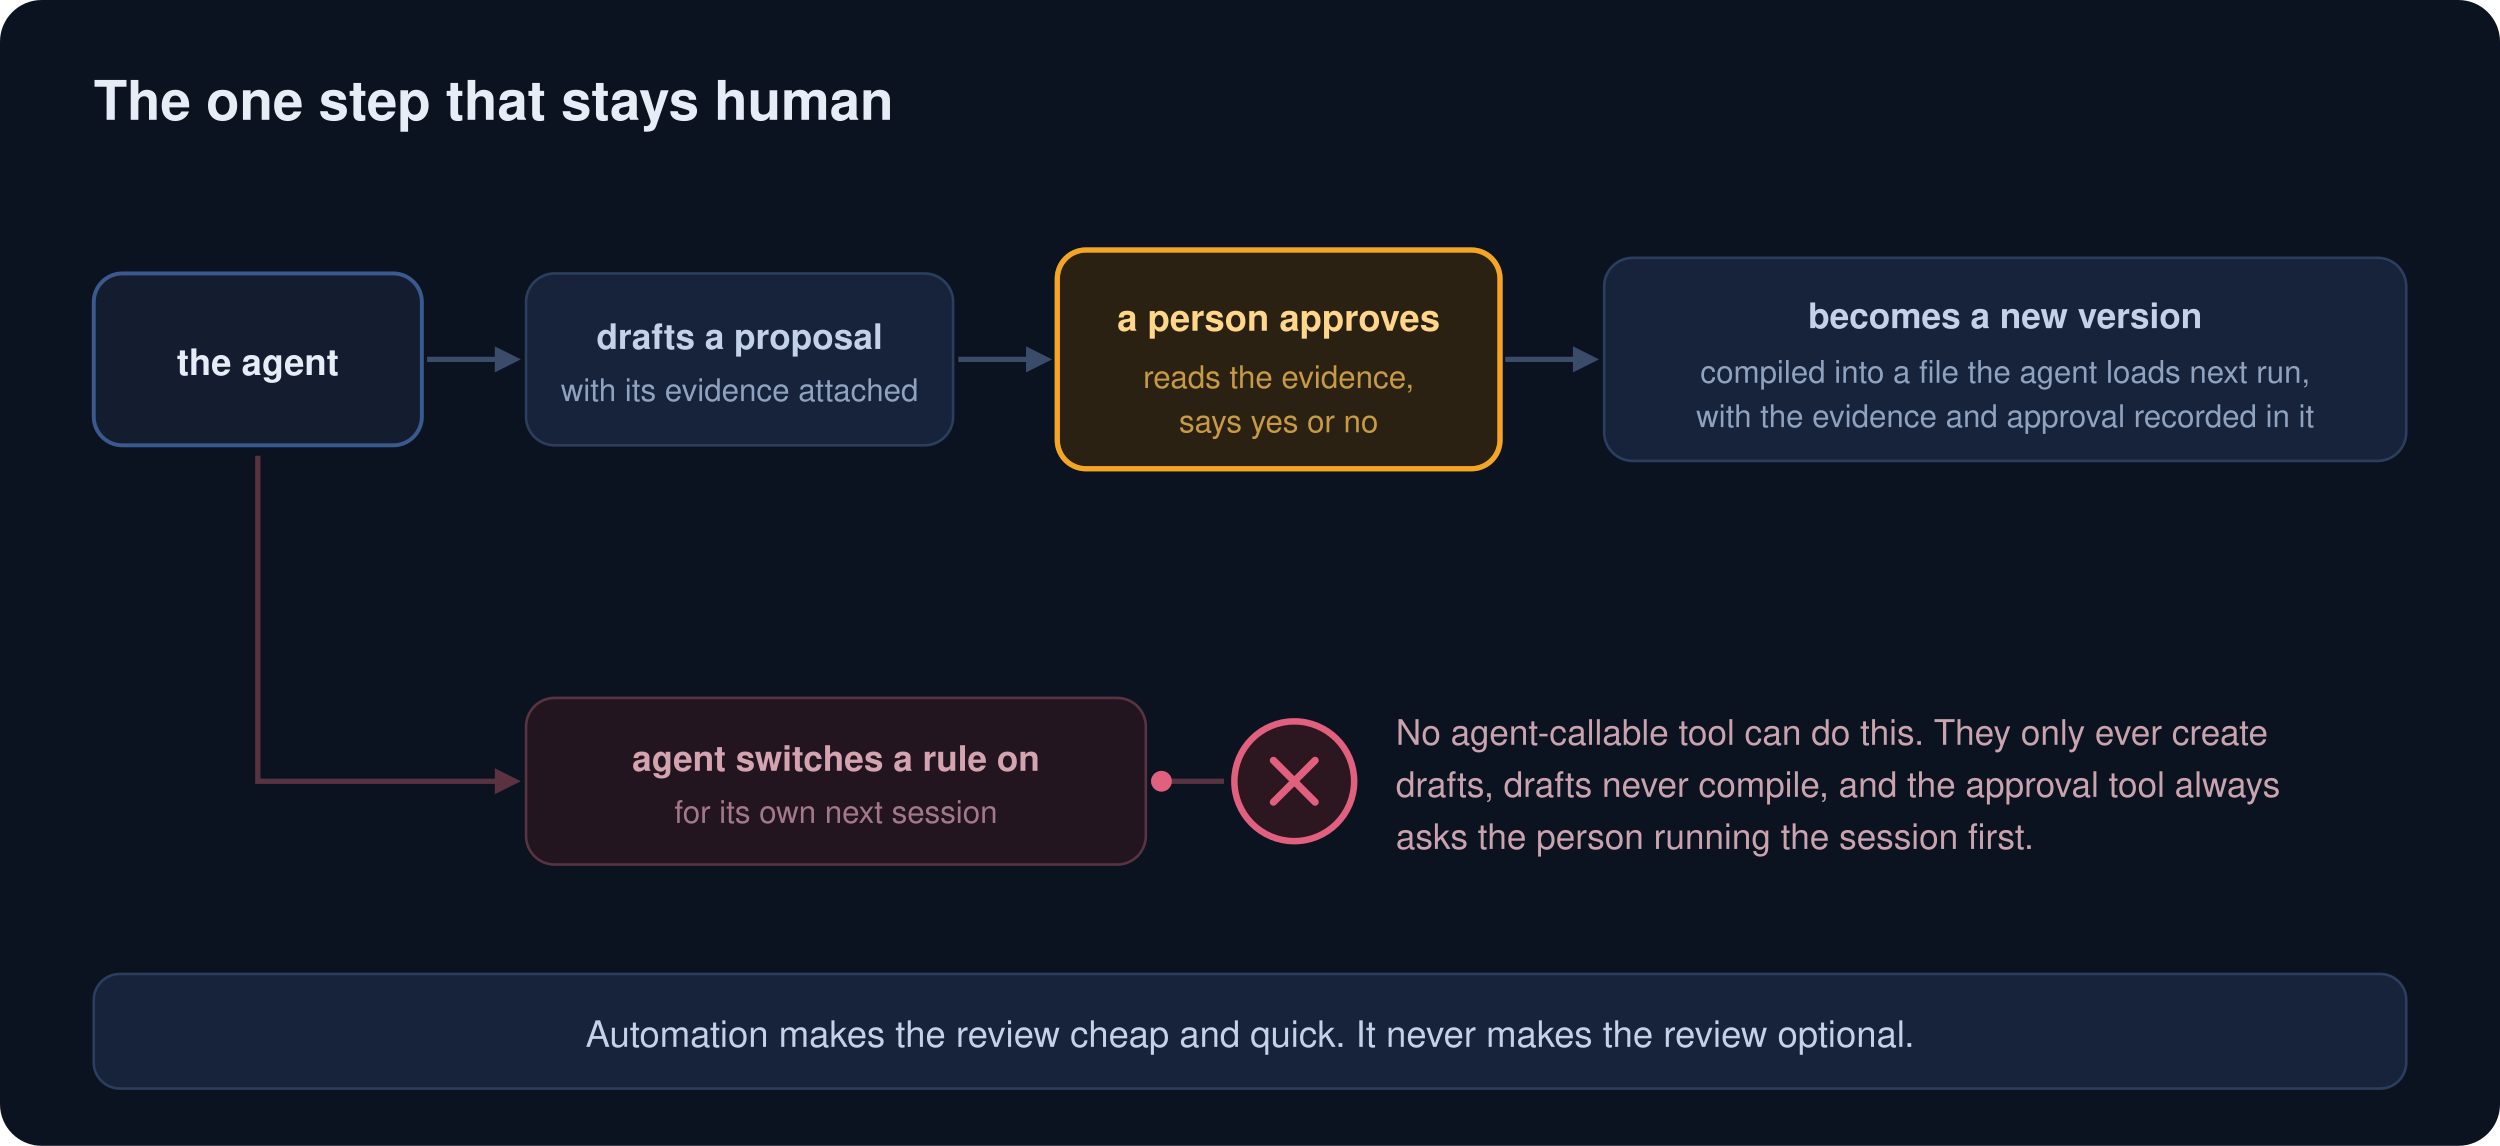
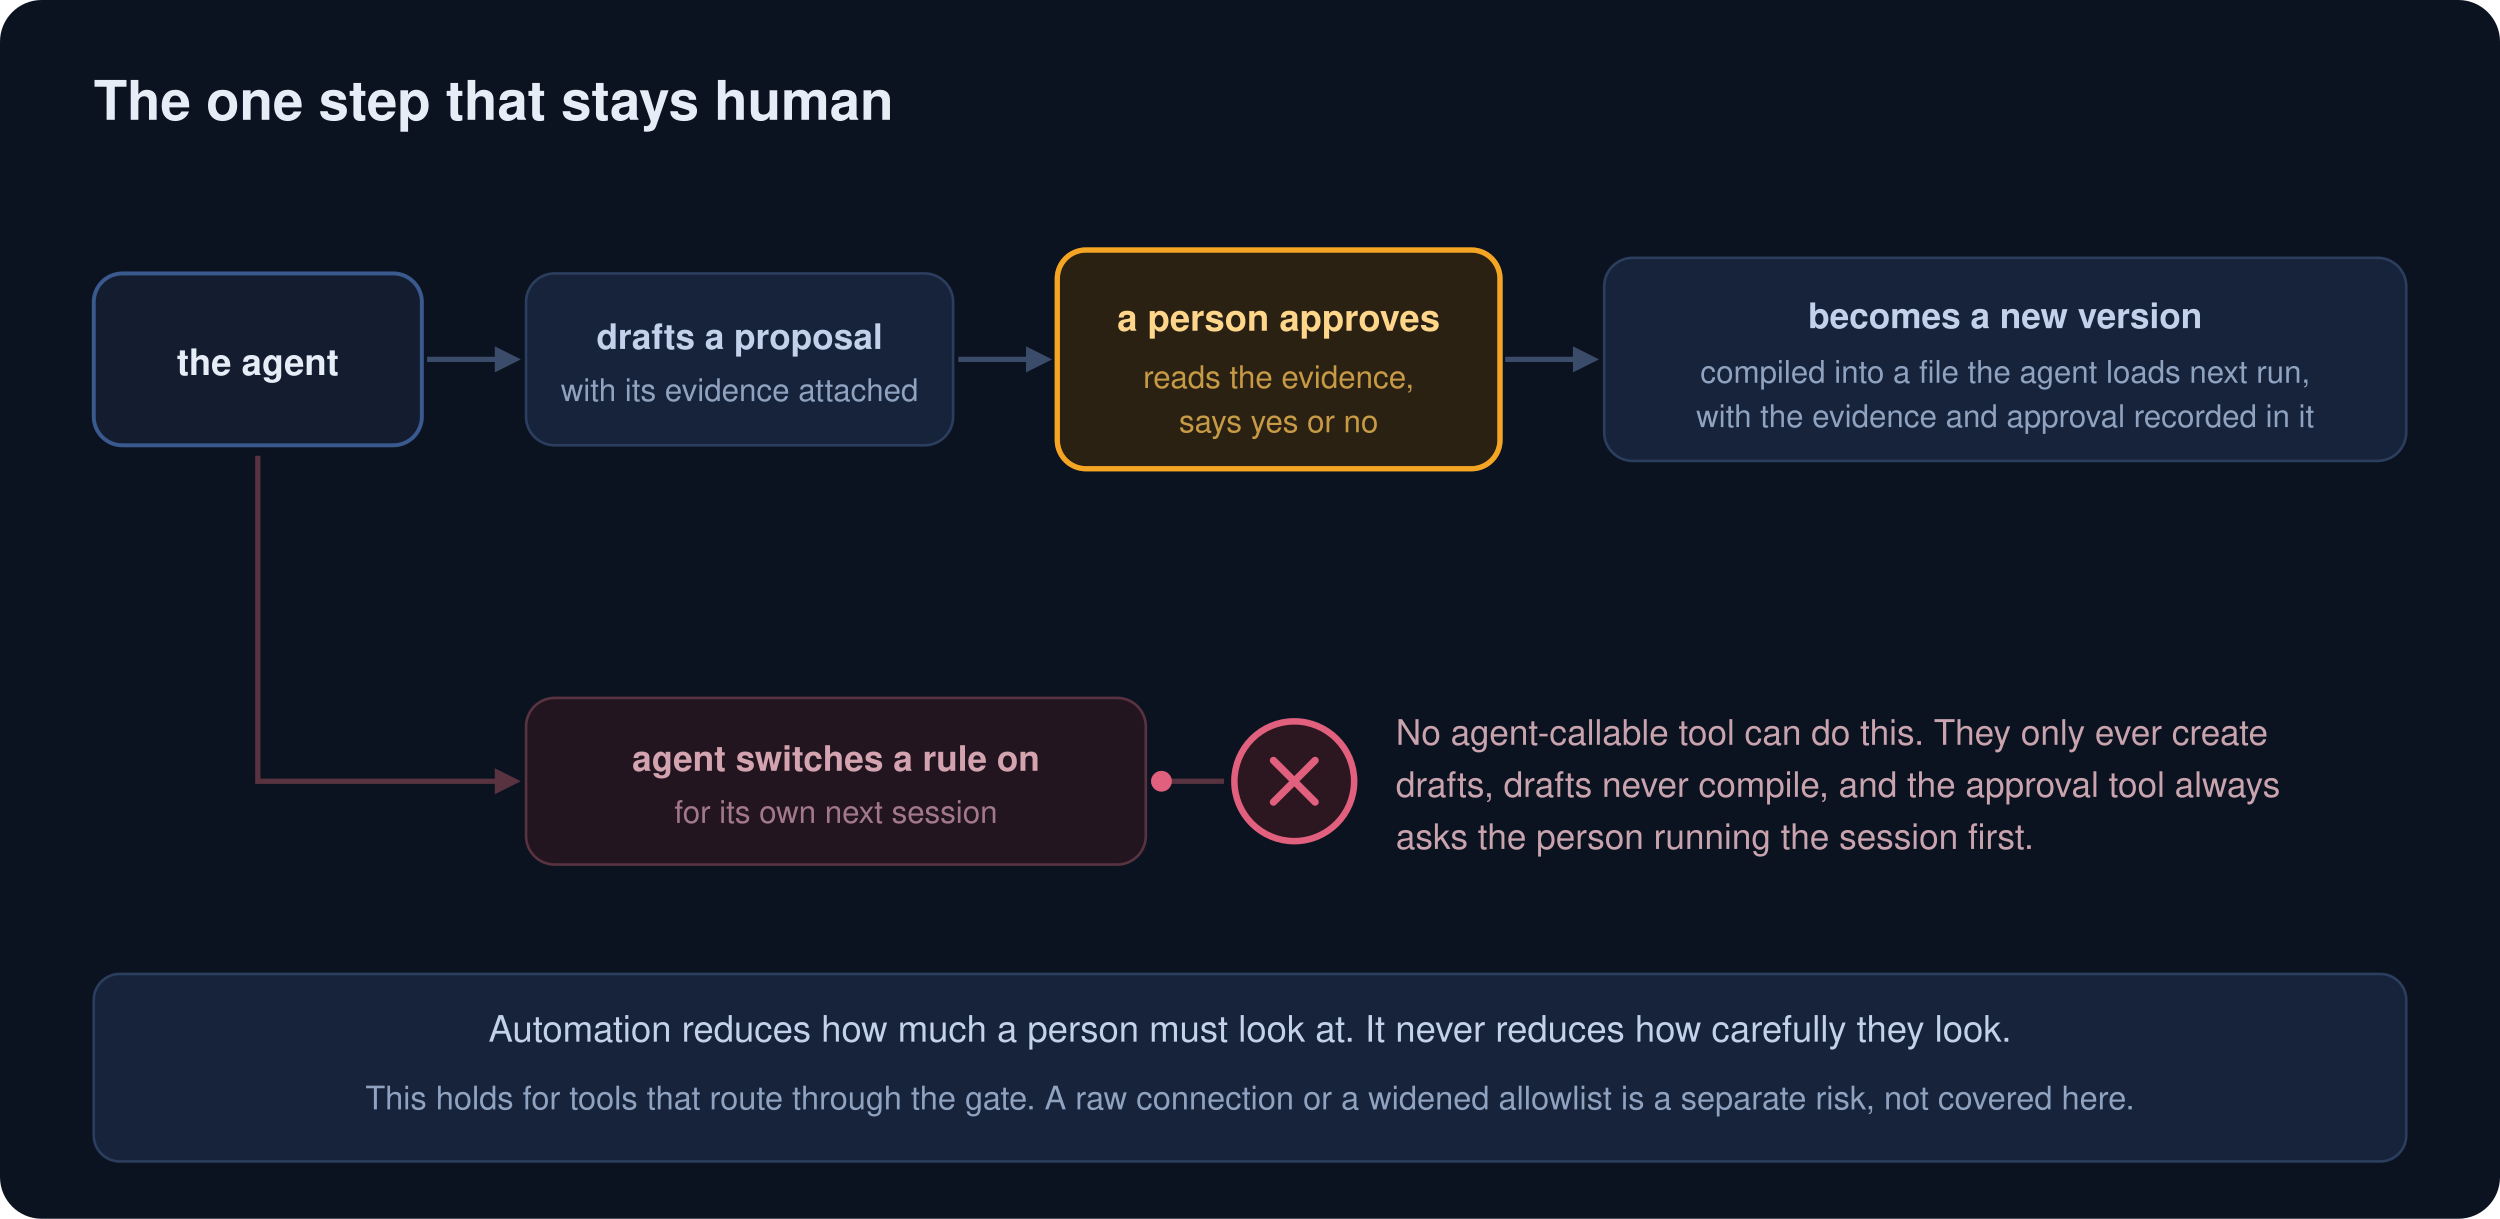
- <svg xmlns="http://www.w3.org/2000/svg" viewBox="0 0 960 440" width="960" height="440" role="img" aria-labelledby="t d">
-   <rect x="0" y="0" width="960" height="440" rx="16" fill="#0b1220" />
+ <svg xmlns="http://www.w3.org/2000/svg" viewBox="0 0 960 468" width="960" height="468" role="img" aria-labelledby="t d">
+   <rect x="0" y="0" width="960" height="468" rx="16" fill="#0b1220" />
  <g font-family="ui-sans-serif, -apple-system, Segoe UI, Helvetica, Arial, sans-serif">
    <text x="36" y="46" font-size="21" font-weight="600" fill="#e6edf7">The one step that stays human</text>
    <g>
      <rect x="36" y="105" width="126" height="66" rx="11" fill="#141d2f" stroke="#3a5a8f" stroke-width="1.5" />
      <text x="99" y="144" font-size="14" font-weight="600" fill="#e6edf7" text-anchor="middle">the agent</text>
      <line x1="164" y1="138" x2="192" y2="138" stroke="#3b4c6b" stroke-width="2" />
      <polygon points="200,138 190,133 190,143" fill="#3b4c6b" />
      <rect x="202" y="105" width="164" height="66" rx="11" fill="#16233a" stroke="#2c3e5e" />
      <text x="284" y="134" font-size="13.5" font-weight="600" fill="#c3d2ea" text-anchor="middle">drafts a proposal</text>
      <text x="284" y="154" font-size="12" fill="#8fa2c0" text-anchor="middle">with its evidence attached</text>
      <line x1="368" y1="138" x2="396" y2="138" stroke="#3b4c6b" stroke-width="2" />
      <polygon points="404,138 394,133 394,143" fill="#3b4c6b" />
      <rect x="406" y="96" width="170" height="84" rx="11" fill="#2a2113" stroke="#f5a524" stroke-width="2" />
      <text x="491" y="127" font-size="14" font-weight="600" fill="#ffd68a" text-anchor="middle">a person approves</text>
      <text x="491" y="149" font-size="12" fill="#c79a45" text-anchor="middle">reads the evidence,</text>
      <text x="491" y="166" font-size="12" fill="#c79a45" text-anchor="middle">says yes or no</text>
      <rect x="406" y="96" width="170" height="84" rx="11" fill="none" stroke="#f5a524" stroke-width="2" opacity="0.5">
        <animate attributeName="opacity" values="0.55;0.05;0.55" dur="3s" repeatCount="indefinite" />
      </rect>
      <line x1="578" y1="138" x2="606" y2="138" stroke="#3b4c6b" stroke-width="2" />
      <polygon points="614,138 604,133 604,143" fill="#3b4c6b" />
      <rect x="616" y="99" width="308" height="78" rx="11" fill="#16233a" stroke="#2c3e5e" />
      <text x="770" y="126" font-size="13.5" font-weight="600" fill="#c3d2ea" text-anchor="middle">becomes a new version</text>
      <text x="770" y="147" font-size="12" fill="#8fa2c0" text-anchor="middle">compiled into a file the agent loads next run,</text>
      <text x="770" y="164" font-size="12" fill="#8fa2c0" text-anchor="middle">with the evidence and approval recorded in it</text>
    </g>
    <path d="M99 175 L99 300 L192 300" fill="none" stroke="#5a3340" stroke-width="2" />
    <polygon points="200,300 190,295 190,305" fill="#5a3340" />
    <rect x="202" y="268" width="238" height="64" rx="11" fill="#221520" stroke="#5a3340" />
    <text x="321" y="296" font-size="13.5" font-weight="600" fill="#d4a3b0" text-anchor="middle">agent switches a rule on</text>
    <text x="321" y="316" font-size="12" fill="#a3798a" text-anchor="middle">for its own next session</text>
    <line x1="442" y1="300" x2="470" y2="300" stroke="#5a3340" stroke-width="2" />
    <circle cx="446" cy="300" r="4" fill="#e0607e">
      <animate attributeName="cx" values="446;470;470" dur="2.6s" repeatCount="indefinite" />
      <animate attributeName="opacity" values="1;1;0" dur="2.6s" repeatCount="indefinite" />
    </circle>
    <g>
      <circle cx="497" cy="300" r="23" fill="#2c1620" stroke="#e0607e" stroke-width="2.5" />
      <animate attributeName="opacity" values="0.65;1;0.65" dur="2.6s" repeatCount="indefinite" />
      <line x1="489" y1="292" x2="505" y2="308" stroke="#e0607e" stroke-width="2.8" stroke-linecap="round" />
      <line x1="505" y1="292" x2="489" y2="308" stroke="#e0607e" stroke-width="2.8" stroke-linecap="round" />
    </g>
    <text x="536" y="286" font-size="13.5" fill="#c9a3ad">No agent-callable tool can do this. They only ever create</text>
    <text x="536" y="306" font-size="13.5" fill="#c9a3ad">drafts, drafts never compile, and the approval tool always</text>
    <text x="536" y="326" font-size="13.5" fill="#c9a3ad">asks the person running the session first.</text>
-     <rect x="36" y="374" width="888" height="44" rx="10" fill="#16233a" stroke="#2c3e5e" />
-     <text x="480" y="402" font-size="14" fill="#c3d2ea" text-anchor="middle">Automation makes the review cheap and quick. It never makes the review optional.</text>
+     <rect x="36" y="374" width="888" height="72" rx="10" fill="#16233a" stroke="#2c3e5e" />
+     <text x="480" y="400" font-size="14" fill="#c3d2ea" text-anchor="middle">Automation reduces how much a person must look at. It never reduces how carefully they look.</text>
+     <text x="480" y="426" font-size="12.5" fill="#8fa2c0" text-anchor="middle">This holds for tools that route through the gate. A raw connection or a widened allowlist is a separate risk, not covered here.</text>
  </g>
</svg>
